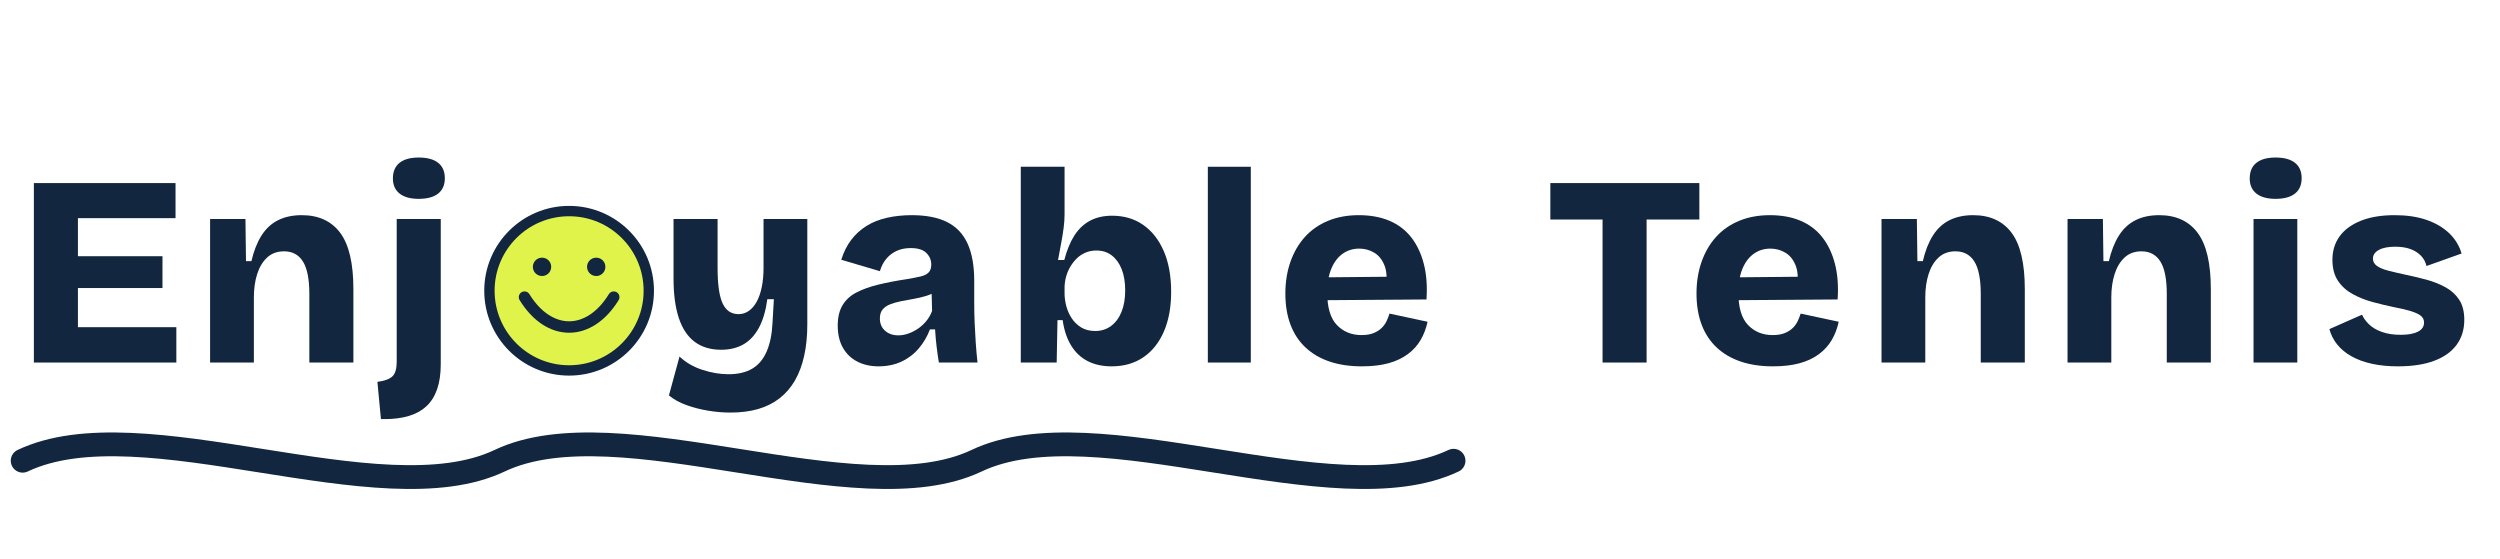
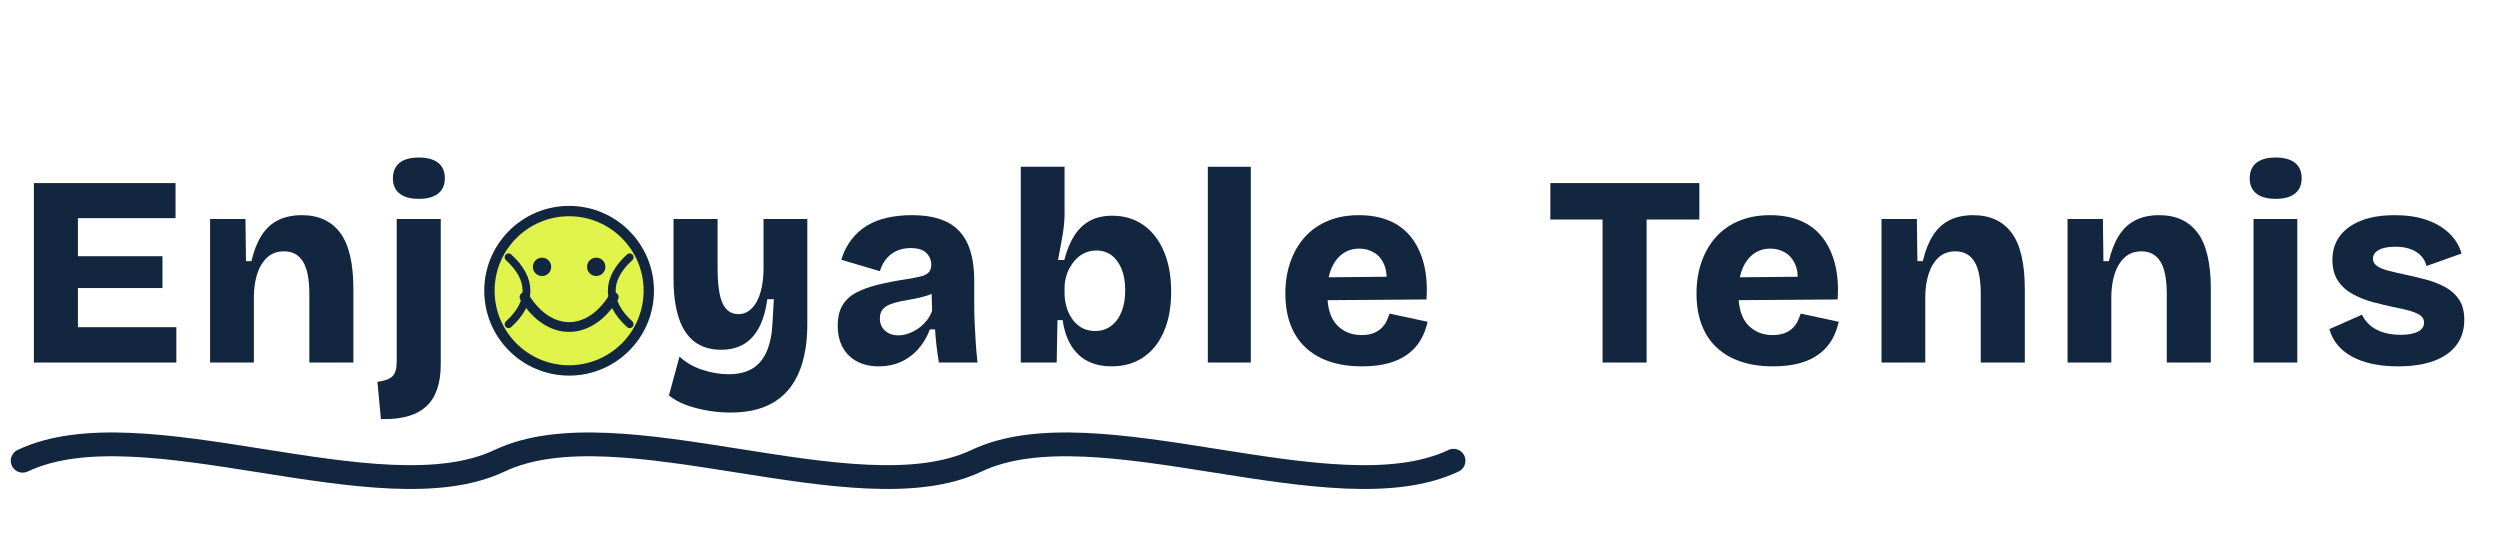
<svg xmlns="http://www.w3.org/2000/svg" viewBox="-4 0 662 148" width="662" height="148">
  <g fill="#12263F">
    <path d="M69 0V660H231V0ZM186 0V130H593V0ZM186 274V391H542V274ZM186 531V660H590V531Z" transform="translate(0.00 96.00) scale(0.072 -0.072)" />
    <path d="M62 0V318V528H192L194 373H214Q227 429 251.0 467.0Q275 505 312.0 523.5Q349 542 399 542Q492 542 540.5 477.0Q589 412 589 270V0H427V252Q427 334 403.5 371.5Q380 409 334 409Q296 409 271.5 386.0Q247 363 235.0 325.0Q223 287 223 240V0Z" transform="translate(47.17 96.00) scale(0.072 -0.072)" />
    <path d="M21 -208Q16 -208 13.0 -208.0Q10 -208 6 -208L-7 -71Q32 -66 48.0 -51.0Q64 -36 64 3V528H226V-6Q226 -60 212.5 -98.5Q199 -137 173.0 -161.0Q147 -185 108.5 -196.5Q70 -208 21 -208ZM145 602Q99 602 74.5 621.5Q50 641 50 677Q50 715 74.5 734.5Q99 754 145 754Q192 754 216.5 734.5Q241 715 241 678Q241 641 216.5 621.5Q192 602 145 602Z" transform="translate(96.44 96.00) scale(0.072 -0.072)" />
    <path d="M265 -184Q225 -184 183.0 -177.0Q141 -170 103.5 -156.5Q66 -143 39 -121L78 22Q113 -11 162.5 -27.0Q212 -43 258 -43Q311 -43 345.5 -22.5Q380 -2 398.5 40.5Q417 83 420 146L425 233H401Q392 168 369.5 127.0Q347 86 312.5 66.5Q278 47 231 47Q173 47 134.0 76.0Q95 105 75.5 163.5Q56 222 56 309V528H218V349Q218 257 236.5 217.5Q255 178 295 178Q316 178 333.0 190.0Q350 202 362.0 224.0Q374 246 380.5 277.5Q387 309 387 348V528H548V140Q548 77 536.5 25.0Q525 -27 502.5 -66.0Q480 -105 446.0 -131.5Q412 -158 367.0 -171.0Q322 -184 265 -184Z" transform="translate(170.32 96.00) scale(0.072 -0.072)" />
    <path d="M186 -14Q142 -14 108.0 3.5Q74 21 55.0 54.5Q36 88 36 136Q36 181 53.5 210.5Q71 240 104.5 257.5Q138 275 185.0 286.5Q232 298 292 307Q321 312 340.5 316.5Q360 321 370.0 331.0Q380 341 380 360Q380 385 362.0 403.0Q344 421 304 421Q276 421 253.5 411.0Q231 401 215.0 382.0Q199 363 191 336L49 378Q62 420 85.5 451.0Q109 482 142.0 502.5Q175 523 217.5 532.5Q260 542 308 542Q388 542 438.5 516.5Q489 491 513.5 437.5Q538 384 538 300V219Q538 183 539.5 146.5Q541 110 543.5 73.5Q546 37 550 0H408Q404 23 400.0 55.5Q396 88 394 122H375Q361 84 334.5 52.5Q308 21 270.5 3.5Q233 -14 186 -14ZM259 100Q277 100 295.5 106.5Q314 113 331.0 124.5Q348 136 362.0 153.0Q376 170 383 190L381 269L403 264Q384 252 361.0 245.0Q338 238 314.5 234.0Q291 230 268.5 225.5Q246 221 228.5 214.0Q211 207 201.0 195.0Q191 183 191 162Q191 134 210.0 117.0Q229 100 259 100Z" transform="translate(215.24 96.00) scale(0.072 -0.072)" />
    <path d="M396 -14Q346 -14 308.5 5.0Q271 24 247.5 62.0Q224 100 216 156H197L194 0H62V259V720H223V545Q223 521 219.5 494.5Q216 468 210.5 439.0Q205 410 199 377H222Q236 431 259.0 467.0Q282 503 316.5 521.5Q351 540 398 540Q464 540 512.5 506.0Q561 472 588.0 409.5Q615 347 615 260Q615 176 588.5 114.5Q562 53 513.0 19.5Q464 -14 396 -14ZM336 116Q369 116 394.0 134.5Q419 153 432.5 186.5Q446 220 446 265Q446 311 433.0 343.5Q420 376 396.5 394.0Q373 412 340 412Q318 412 299.5 404.0Q281 396 267.0 382.0Q253 368 243.0 350.5Q233 333 228.0 313.5Q223 294 223 275V254Q223 233 229.0 209.0Q235 185 248.5 164.0Q262 143 283.5 129.5Q305 116 336 116Z" transform="translate(261.84 96.00) scale(0.072 -0.072)" />
    <path d="M62 0V720H220V0Z" transform="translate(311.37 96.00) scale(0.072 -0.072)" />
    <path d="M313 -14Q247 -14 195.0 3.5Q143 21 106.5 55.0Q70 89 51.0 139.0Q32 189 32 254Q32 317 50.5 370.0Q69 423 103.5 461.5Q138 500 188.5 521.0Q239 542 302 542Q366 542 414.5 521.5Q463 501 494.5 461.0Q526 421 541.0 363.5Q556 306 551 232L138 229V313L459 316L402 277Q409 327 396.0 358.5Q383 390 358.0 404.5Q333 419 304 419Q269 419 242.5 400.0Q216 381 201.0 345.0Q186 309 186 257Q186 175 221.5 138.0Q257 101 312 101Q339 101 357.0 108.5Q375 116 386.5 127.5Q398 139 404.5 153.0Q411 167 415 180L555 150Q547 113 529.5 83.0Q512 53 482.5 31.0Q453 9 411.5 -2.5Q370 -14 313 -14Z" transform="translate(334.06 96.00) scale(0.072 -0.072)" />
    <path d="M208 0V660H370V0ZM16 526V660H564V526Z" transform="translate(405.38 96.00) scale(0.072 -0.072)" />
    <path d="M313 -14Q247 -14 195.0 3.5Q143 21 106.5 55.0Q70 89 51.0 139.0Q32 189 32 254Q32 317 50.5 370.0Q69 423 103.5 461.5Q138 500 188.5 521.0Q239 542 302 542Q366 542 414.5 521.5Q463 501 494.5 461.0Q526 421 541.0 363.5Q556 306 551 232L138 229V313L459 316L402 277Q409 327 396.0 358.5Q383 390 358.0 404.5Q333 419 304 419Q269 419 242.5 400.0Q216 381 201.0 345.0Q186 309 186 257Q186 175 221.5 138.0Q257 101 312 101Q339 101 357.0 108.5Q375 116 386.5 127.5Q398 139 404.5 153.0Q411 167 415 180L555 150Q547 113 529.5 83.0Q512 53 482.5 31.0Q453 9 411.5 -2.5Q370 -14 313 -14Z" transform="translate(442.93 96.00) scale(0.072 -0.072)" />
    <path d="M62 0V318V528H192L194 373H214Q227 429 251.0 467.0Q275 505 312.0 523.5Q349 542 399 542Q492 542 540.5 477.0Q589 412 589 270V0H427V252Q427 334 403.5 371.5Q380 409 334 409Q296 409 271.5 386.0Q247 363 235.0 325.0Q223 287 223 240V0Z" transform="translate(489.76 96.00) scale(0.072 -0.072)" />
    <path d="M62 0V318V528H192L194 373H214Q227 429 251.0 467.0Q275 505 312.0 523.5Q349 542 399 542Q492 542 540.5 477.0Q589 412 589 270V0H427V252Q427 334 403.5 371.5Q380 409 334 409Q296 409 271.5 386.0Q247 363 235.0 325.0Q223 287 223 240V0Z" transform="translate(539.02 96.00) scale(0.072 -0.072)" />
    <path d="M62 0V528H223V0ZM143 602Q97 602 72.5 621.5Q48 641 48 677Q48 715 72.5 734.5Q97 754 143 754Q190 754 214.5 734.5Q239 715 239 678Q239 641 214.5 621.5Q190 602 143 602Z" transform="translate(588.27 96.00) scale(0.072 -0.072)" />
    <path d="M278 -14Q225 -14 182.0 -4.5Q139 5 107.0 23.0Q75 41 54.5 66.5Q34 92 26 123L146 176Q153 159 170.5 141.5Q188 124 217.5 113.0Q247 102 289 102Q329 102 351.5 113.5Q374 125 374 147Q374 163 361.5 172.5Q349 182 324.0 189.5Q299 197 262 204Q224 212 185.0 222.5Q146 233 112.0 251.5Q78 270 57.5 300.5Q37 331 37 378Q37 427 63.0 463.5Q89 500 140.5 521.0Q192 542 266 542Q332 542 382.0 525.0Q432 508 465.5 476.5Q499 445 512 401L383 355Q378 377 362.5 393.0Q347 409 323.5 417.5Q300 426 268 426Q229 426 207.5 414.0Q186 402 186 382Q186 366 200.5 355.5Q215 345 242.0 338.0Q269 331 306 323Q345 315 383.5 304.5Q422 294 453.5 276.5Q485 259 503.5 230.5Q522 202 522 157Q522 104 494.0 65.5Q466 27 411.5 6.5Q357 -14 278 -14Z" transform="translate(610.96 96.00) scale(0.072 -0.072)" />
  </g>
  <circle cx="146.70" cy="76.99" r="21.10" fill="#DFF34B" stroke="#12263F" stroke-width="2.74" />
+   <path d="M 130.67 68.13 C 137.00 73.89 137.00 80.09 130.67 85.85" fill="none" stroke="#12263F" stroke-width="2.06" stroke-linecap="round" />
+   <path d="M 162.74 68.13 C 156.41 73.89 156.41 80.09 162.74 85.85" fill="none" stroke="#12263F" stroke-width="2.06" stroke-linecap="round" />
  <circle cx="139.53" cy="70.66" r="2.43" fill="#12263F" />
  <circle cx="153.88" cy="70.66" r="2.43" fill="#12263F" />
-   <path d="M 134.89 78.68 C 141.39 89.23 152.02 89.23 158.52 78.68" fill="none" stroke="#12263F" stroke-width="3.03" stroke-linecap="round" />
+   <path d="M 134.89 78.68 C 141.39 89.23 152.02 89.23 158.52 78.68" fill="none" stroke="#12263F" stroke-width="2.58" stroke-linecap="round" />
  <path d="M 2.0 122.0 C 33.6 107.0 96.7 137.0 128.3 122.0 C 159.9 107.0 223.0 137.0 254.6 122.0 C 286.2 107.0 349.3 137.0 380.9 122.0" fill="none" stroke="#12263F" stroke-width="6.30" stroke-linecap="round" />
</svg>
